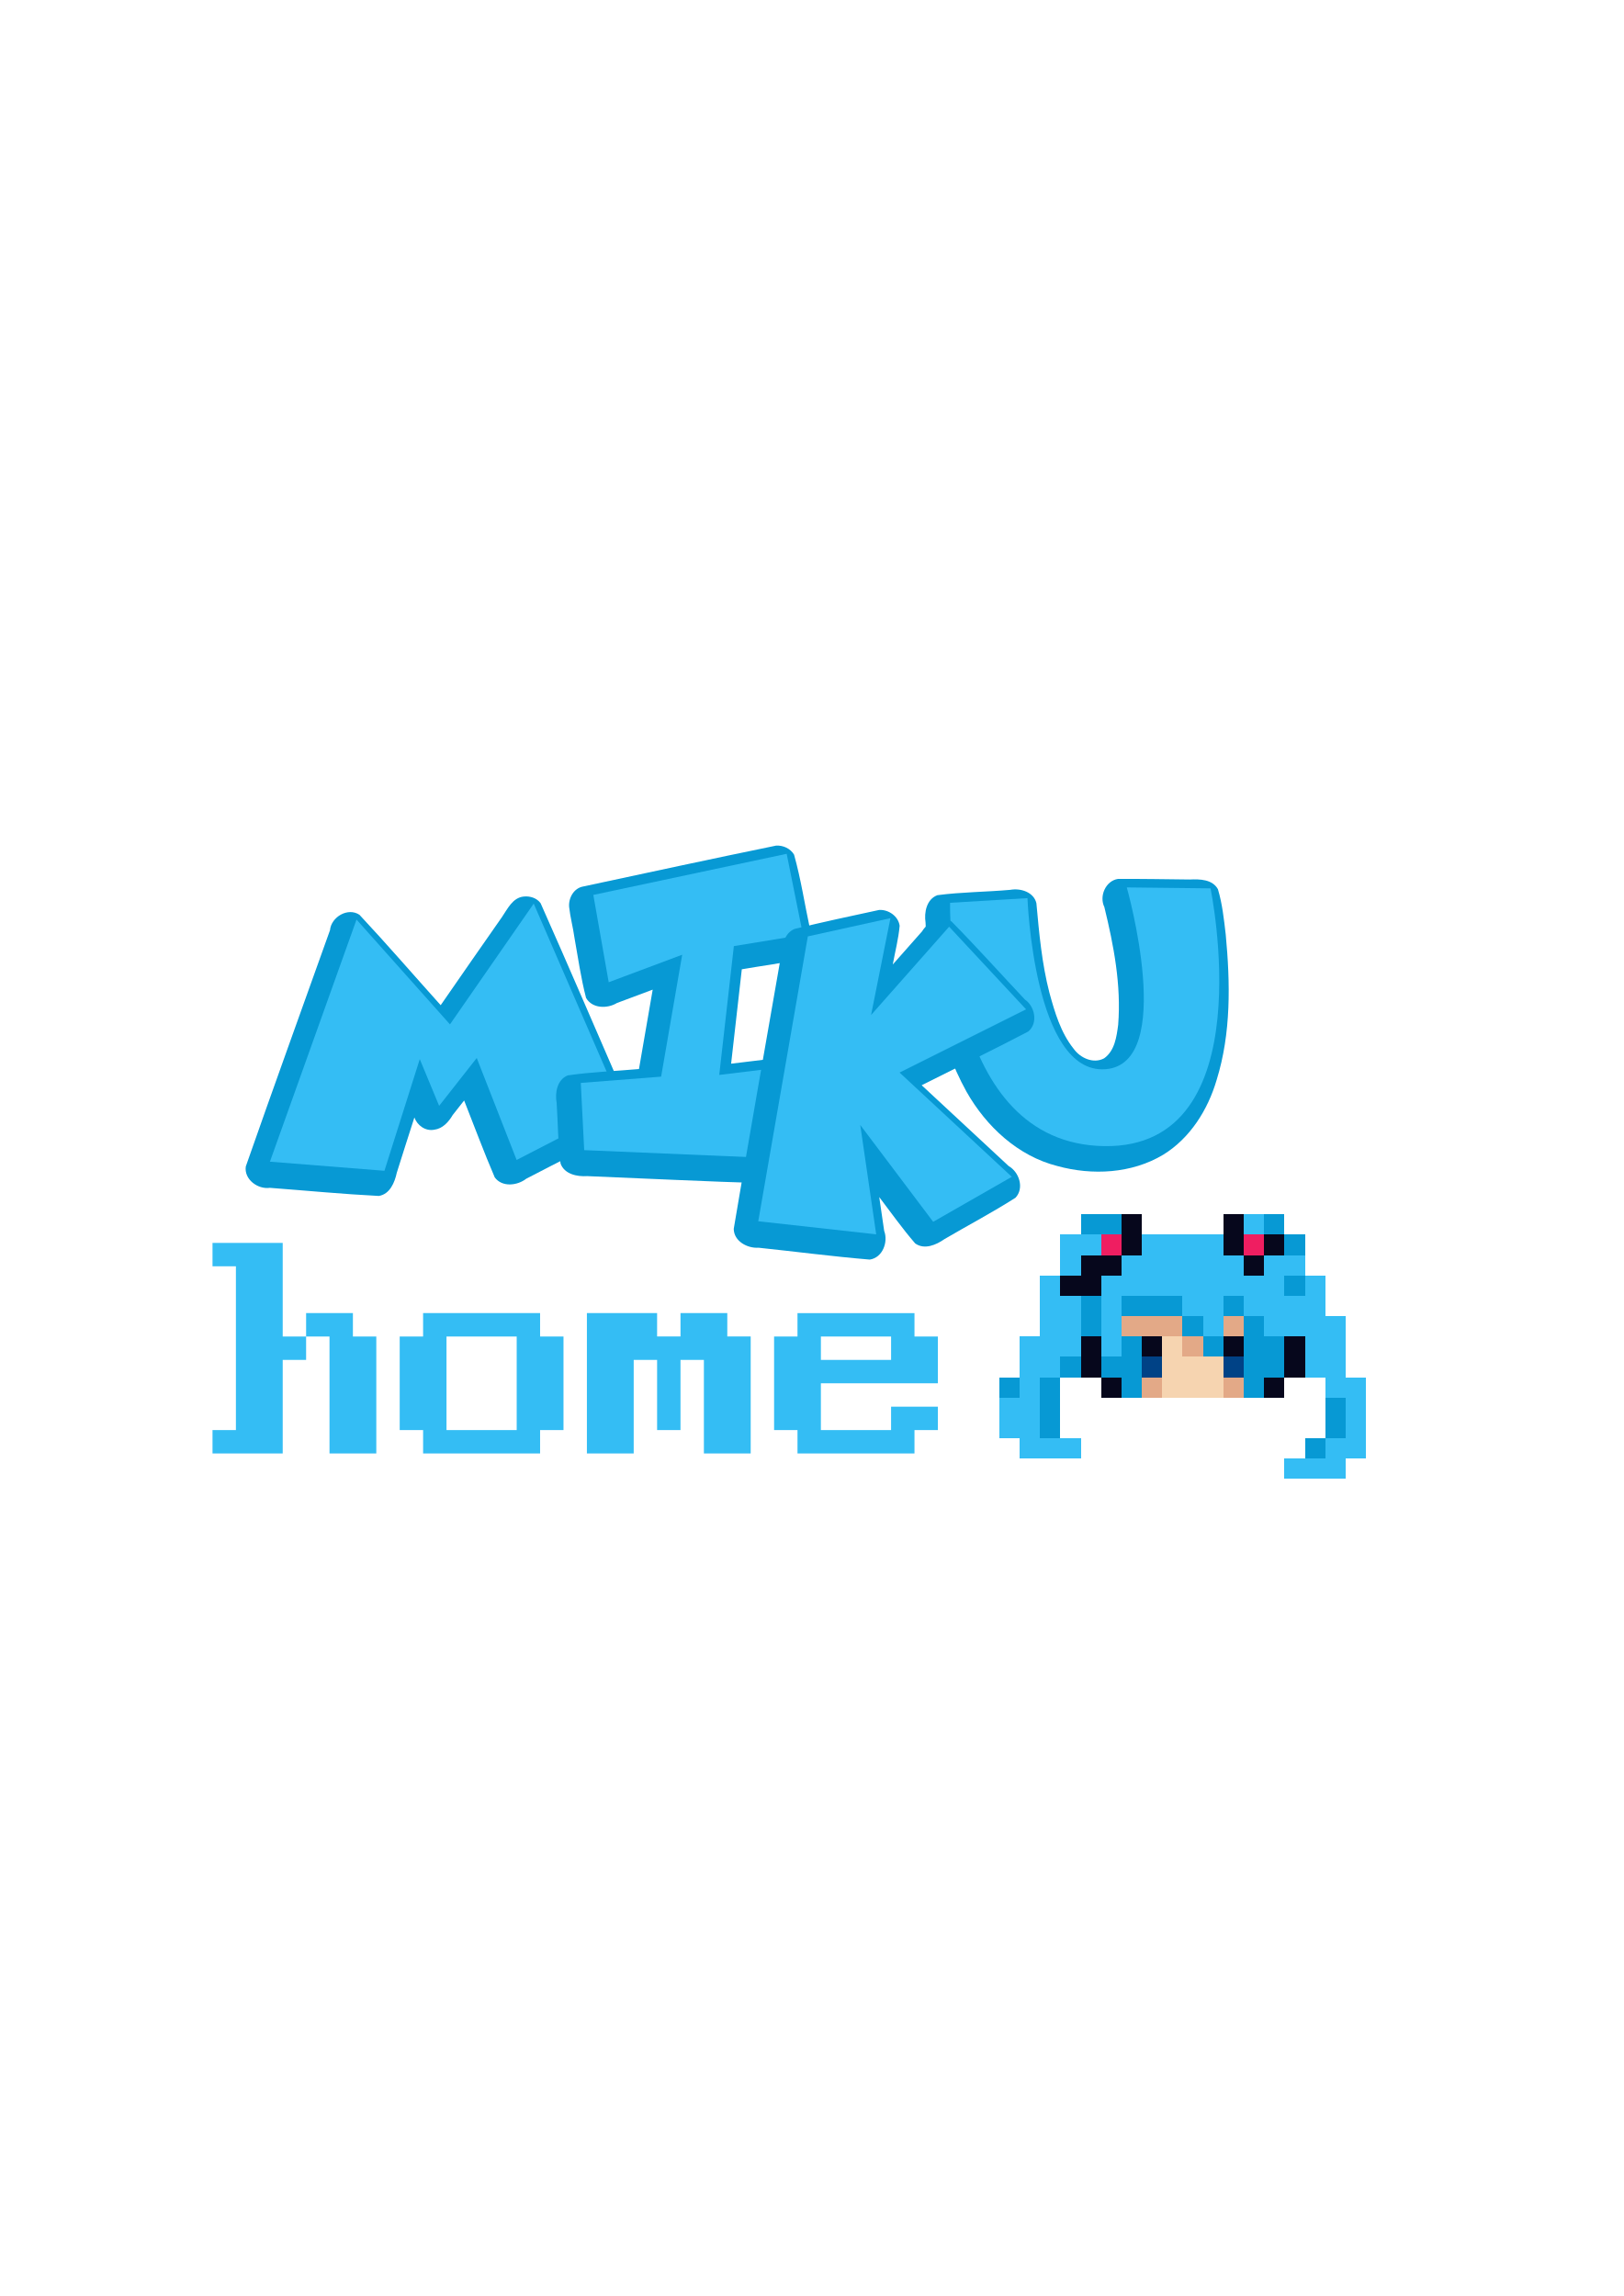
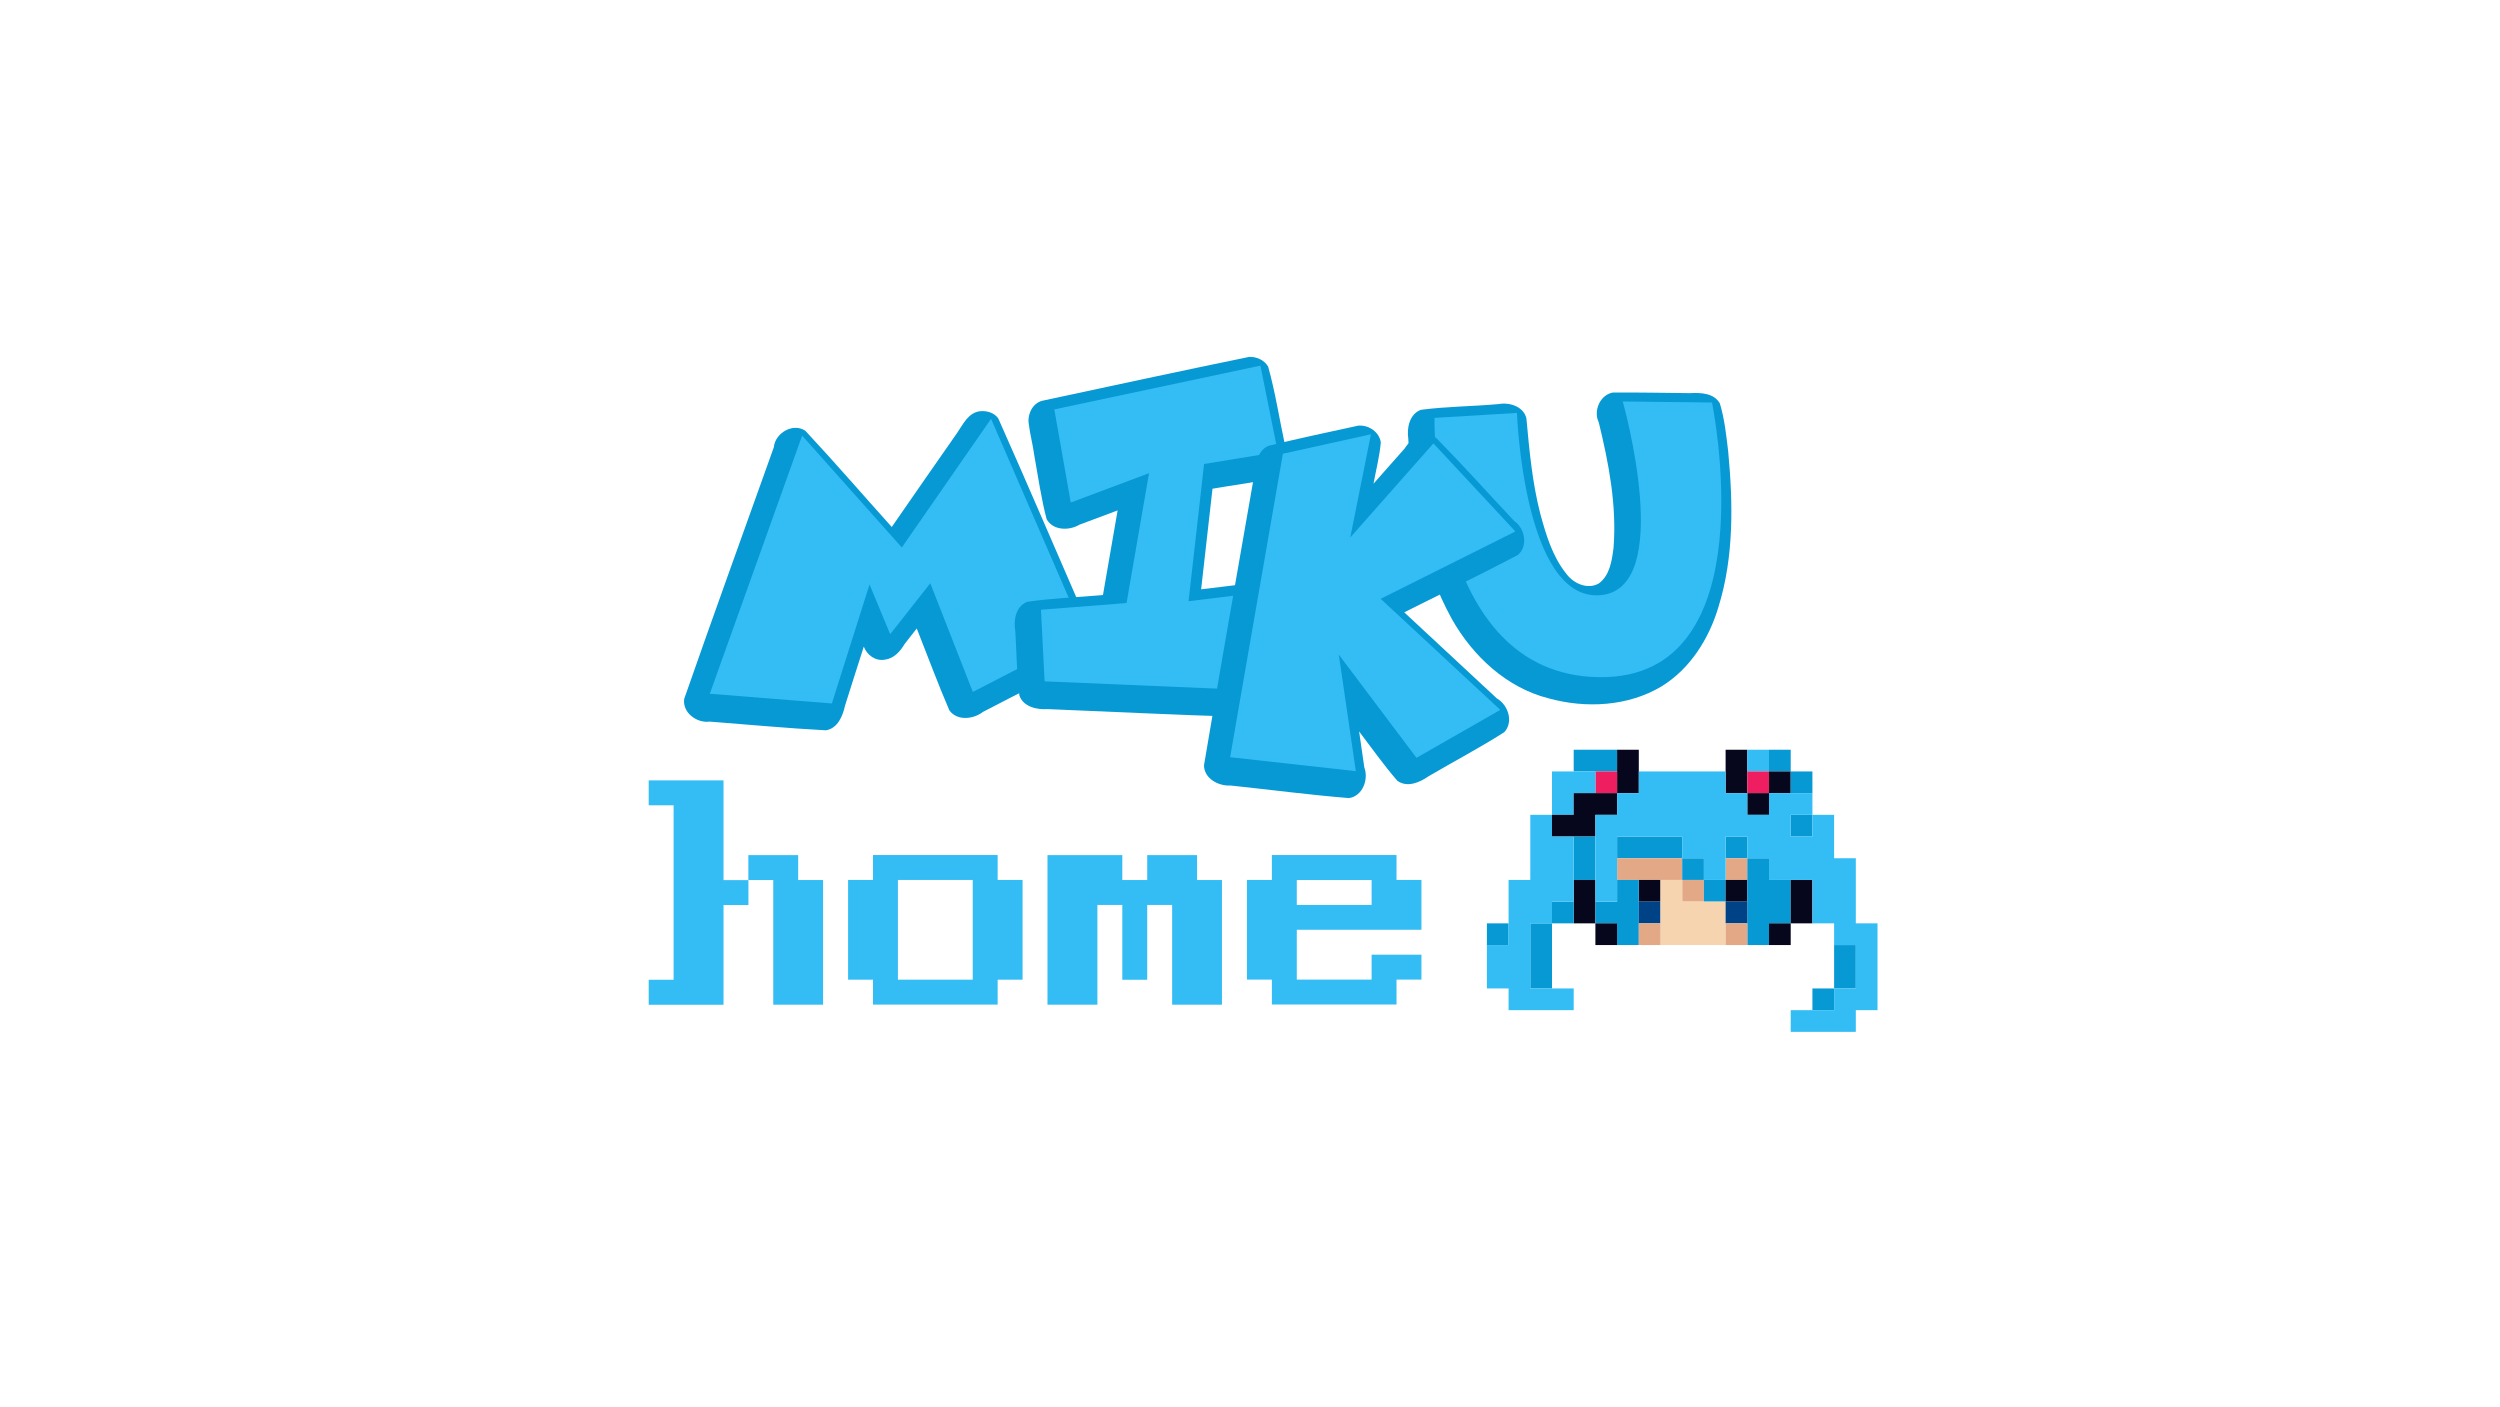
- <svg xmlns="http://www.w3.org/2000/svg" width="210mm" height="297mm" viewBox="0 0 210 297" version="1.1" id="svg1" xml:space="preserve">
-   <defs id="defs1" />
-   <g id="layer1">
-     <g id="g11" />
-     <g id="g40" transform="matrix(0.8365314,0,0,0.8365314,5.186419,14.82334)">
-       <g id="g37" transform="translate(1.245805,0.2491611)">
-         <path id="path8" style="fill:#0799d4;fill-opacity:1;stroke-width:1.732;stroke-linecap:round;stroke-linejoin:round" d="m 165.398,117.94 c -1.911,0.298 -2.93,2.674 -2.102,4.351 1.46,5.99 2.618,12.032 2.137,18.198 -0.243,1.848 -0.529,4.019 -2.163,5.185 -1.649,0.903 -3.695,-0.034 -4.714,-1.461 -2.005,-2.493 -2.923,-5.645 -3.757,-8.681 -1.162,-4.491 -1.587,-9.188 -2.011,-13.841 -0.412,-1.731 -2.458,-2.351 -4.035,-2.063 -3.745,0.335 -7.528,0.334 -11.271,0.827 -1.675,0.623 -2.074,2.665 -1.83,4.244 0.307,9.007 1.931,18.192 6.336,26.154 3.033,5.361 7.945,9.938 14.023,11.48 5.408,1.491 11.53,1.183 16.408,-1.757 4.147,-2.561 6.875,-6.927 8.232,-11.532 2.26,-7.27 2.115,-15.018 1.409,-22.518 -0.275,-2.346 -0.524,-4.732 -1.205,-6.995 -0.85,-1.535 -2.812,-1.575 -4.352,-1.501 -3.702,-0.041 -7.403,-0.109 -11.105,-0.091 z" />
-         <path style="fill:#34bdf4;fill-opacity:1;stroke:none;stroke-width:1.732;stroke-linecap:round;stroke-linejoin:round" d="M 139.444,121.632 151.41,120.911 c 0,0 0.985,27.257 12.038,26.455 11.053,-0.802 3.316,-28.113 3.316,-28.113 l 12.946,0.147 c 0,0 8.345,40.212 -16.406,39.86 -24.752,-0.352 -23.86,-37.628 -23.86,-37.628 z" id="path4" />
-       </g>
-       <g id="g39" transform="translate(-2.078787,2.53436)">
-         <path id="path9" style="fill:#0799d4;fill-opacity:1;stroke-width:2.117;stroke-linecap:round;stroke-linejoin:round" d="m 76.863,118.378 c -1.733,0.17 -2.511,1.914 -3.379,3.177 -3.181,4.525 -6.317,9.082 -9.472,13.626 -4.184,-4.654 -8.279,-9.401 -12.553,-13.975 -1.79,-1.199 -4.38,0.334 -4.561,2.381 -4.344,12.176 -8.755,24.331 -13.018,36.533 -0.287,2.001 1.857,3.569 3.719,3.305 5.614,0.424 11.222,0.969 16.844,1.254 1.715,-0.27 2.458,-2.082 2.781,-3.584 0.908,-2.839 1.809,-5.764 2.721,-8.549 0.449,1.239 1.73,2.154 3.07,1.891 1.302,-0.161 2.227,-1.204 2.853,-2.268 0.59,-0.751 1.179,-1.501 1.769,-2.252 1.571,3.964 3.049,7.97 4.73,11.887 1.14,1.562 3.49,1.288 4.87,0.214 5.09,-2.681 10.293,-5.162 15.28,-8.028 1.276,-1.238 0.802,-3.23 0.01,-4.596 -4.347,-9.996 -8.634,-20.017 -13.063,-29.975 -0.578,-0.815 -1.637,-1.14 -2.601,-1.04 z" />
-         <path style="fill:#34bdf4;fill-opacity:1;stroke-width:2.117;stroke-linecap:round;stroke-linejoin:round" d="m 51,121.94 -13.39,37.439 17.706,1.409 5.462,-17.266 2.995,7.224 5.814,-7.4 6.166,15.768 16.209,-8.369 -13.566,-31.273 -12.949,18.675 z" id="path1" />
-       </g>
-       <g id="g38">
-         <path id="path10" style="fill:#0799d4;fill-opacity:1;stroke-width:2.117;stroke-linecap:round;stroke-linejoin:round" d="m 113.768,113.044 c -9.938,2.039 -19.857,4.185 -29.775,6.311 -1.471,0.244 -2.318,1.772 -2.201,3.176 0.178,1.613 0.612,3.191 0.833,4.802 0.55,3.091 0.994,6.216 1.783,9.254 0.945,1.67 3.288,1.694 4.777,0.791 1.842,-0.689 3.685,-1.378 5.527,-2.067 -0.708,4.092 -1.415,8.185 -2.123,12.277 -3.669,0.329 -7.365,0.447 -11.01,0.984 -1.644,0.657 -2,2.688 -1.717,4.248 0.206,3.128 0.197,6.279 0.607,9.389 0.6,1.643 2.562,2.043 4.115,1.938 9.284,0.378 18.569,0.844 27.855,1.115 1.746,-0.317 2.463,-2.21 2.65,-3.771 0.937,-4.365 2.098,-8.691 2.881,-13.084 -0.164,-2.03 -2.596,-3.117 -4.381,-2.467 -2.251,0.274 -4.503,0.548 -6.754,0.822 0.551,-4.866 1.103,-9.732 1.654,-14.598 3.107,-0.554 6.27,-0.9 9.344,-1.666 1.643,-0.842 1.755,-3.012 1.201,-4.563 -0.827,-3.831 -1.406,-7.727 -2.466,-11.5 -0.569,-0.954 -1.708,-1.472 -2.801,-1.393 z" />
-         <path style="fill:#34bdf4;fill-opacity:1;stroke-width:2.117;stroke-linecap:round;stroke-linejoin:round" d="m 85.532,120.663 2.378,13.503 11.364,-4.253 -3.259,18.852 -12.421,0.969 0.529,10.395 29.158,1.233 3.259,-14.271 L 105,148.5 l 2.26,-19.919 10.689,-1.752 -2.524,-12.522 z" id="path2" />
-       </g>
-       <g id="g36" transform="translate(0.7474832,0.2491611)">
-         <path id="path11" style="fill:#0799d4;fill-opacity:1;stroke-width:2.117;stroke-linecap:round;stroke-linejoin:round" d="m 128.977,122.739 c -4.367,0.94 -8.739,1.874 -13.078,2.936 -1.614,0.66 -1.902,2.569 -2.084,4.095 -2.451,14.093 -4.953,28.179 -7.321,42.284 0.028,1.926 2.115,3.034 3.849,2.917 5.727,0.601 11.442,1.356 17.178,1.833 1.983,-0.283 2.886,-2.707 2.232,-4.441 -0.254,-1.741 -0.508,-3.482 -0.762,-5.223 1.83,2.405 3.58,4.883 5.557,7.166 1.433,1.028 3.264,0.222 4.537,-0.674 3.651,-2.142 7.408,-4.115 10.975,-6.393 1.384,-1.485 0.57,-3.968 -1.065,-4.904 -4.481,-4.164 -8.963,-8.327 -13.444,-12.491 5.492,-2.771 11.033,-5.455 16.48,-8.309 1.543,-1.29 1.036,-3.879 -0.518,-4.939 -3.784,-4.021 -7.471,-8.141 -11.344,-12.074 -1.599,-1.006 -3.661,0.046 -4.551,1.52 -1.512,1.711 -3.025,3.422 -4.537,5.133 0.364,-1.991 0.886,-3.976 1.064,-5.987 -0.204,-1.485 -1.718,-2.534 -3.17,-2.448 z" />
-         <path style="fill:#34bdf4;fill-opacity:1;stroke-width:2.117;stroke-linecap:round;stroke-linejoin:round" d="m 117.949,126.829 -7.664,44.046 18.235,2.026 -2.467,-16.914 11.276,14.976 12.157,-6.959 -17.354,-16.121 19.556,-9.778 -11.892,-12.773 -12.069,13.654 2.995,-14.976 z" id="path3" />
+ <svg xmlns="http://www.w3.org/2000/svg" version="1.1" viewBox="0 0 2880 1620">
+   <defs>
+     <style>
+       .st0 {
+         fill: #004286;
+       }
+ 
+       .st1 {
+         fill: #0799d4;
+       }
+ 
+       .st2 {
+         fill: #e3a987;
+       }
+ 
+       .st3 {
+         display: none;
+       }
+ 
+       .st4 {
+         fill: #ef1e61;
+       }
+ 
+       .st5 {
+         fill: #f6d4b0;
+       }
+ 
+       .st6 {
+         fill: #34bdf4;
+       }
+ 
+       .st7 {
+         fill: #06071c;
+       }
+     </style>
+   </defs>
+   <g id="svg1">
+     <g id="g2">
+       <g id="g1">
+         <g id="g40">
+           <path id="path8" class="st1" d="M1858.5,452.1c-15.2,2.4-23.3,21.2-16.7,34.5,11.6,47.6,20.8,95.5,17,144.5-1.9,14.7-4.2,31.9-17.2,41.2-13.1,7.2-29.3-.3-37.4-11.6-15.9-19.8-23.2-44.8-29.8-68.9-9.2-35.7-12.6-72.9-16-109.9-3.3-13.7-19.5-18.7-32-16.4-29.7,2.7-59.8,2.7-89.5,6.6-13.3,4.9-16.5,21.2-14.5,33.7,2.4,71.5,15.3,144.4,50.3,207.6,24.1,42.6,63.1,78.9,111.3,91.1,42.9,11.8,91.5,9.4,130.3-13.9,32.9-20.3,54.6-55,65.4-91.5,17.9-57.7,16.8-119.2,11.2-178.8-2.2-18.6-4.2-37.6-9.6-55.5-6.8-12.2-22.3-12.5-34.5-11.9-29.4-.3-58.8-.9-88.2-.7h0Z" />
+           <path id="path4" class="st6" d="M1652.5,481.4l95-5.7s7.8,216.4,95.6,210c87.7-6.4,26.3-223.2,26.3-223.2l102.8,1.2s66.2,319.2-130.2,316.4c-196.5-2.8-189.4-298.7-189.4-298.7h0Z" />
+           <path id="path9" class="st1" d="M1129.3,473.7c-13.8,1.4-19.9,15.2-26.8,25.2-25.3,35.9-50.1,72.1-75.2,108.2-33.2-36.9-65.7-74.6-99.6-110.9-14.2-9.5-34.8,2.7-36.2,18.9-34.5,96.7-69.5,193.1-103.3,290-2.3,15.9,14.7,28.3,29.5,26.2,44.6,3.4,89.1,7.7,133.7,10,13.6-2.1,19.5-16.5,22.1-28.5,7.2-22.5,14.4-45.8,21.6-67.9,3.6,9.8,13.7,17.1,24.4,15,10.3-1.3,17.7-9.6,22.6-18,4.7-6,9.4-11.9,14-17.9,12.5,31.5,24.2,63.3,37.6,94.4,9.1,12.4,27.7,10.2,38.7,1.7,40.4-21.3,81.7-41,121.3-63.7,10.1-9.8,6.4-25.6,0-36.5-34.5-79.3-68.5-158.9-103.7-237.9-4.6-6.5-13-9-20.6-8.3h0Z" />
+           <path id="path1" class="st6" d="M924,502l-106.3,297.2,140.6,11.2,43.4-137.1,23.8,57.3,46.2-58.7,49,125.2,128.7-66.4-107.7-248.2-102.8,148.2-114.7-128.7Z" />
+           <path id="path10" class="st1" d="M1438.8,411.2c-78.9,16.2-157.6,33.2-236.4,50.1-11.7,1.9-18.4,14.1-17.5,25.2,1.4,12.8,4.9,25.3,6.6,38.1,4.4,24.5,7.9,49.3,14.2,73.5,7.5,13.3,26.1,13.4,37.9,6.3,14.6-5.5,29.3-10.9,43.9-16.4-5.6,32.5-11.2,65-16.9,97.5-29.1,2.6-58.5,3.6-87.4,7.8-13,5.2-15.9,21.3-13.6,33.7,1.6,24.8,1.6,49.8,4.8,74.5,4.8,13,20.3,16.2,32.7,15.4,73.7,3,147.4,6.7,221.1,8.9,13.9-2.5,19.5-17.5,21-29.9,7.4-34.7,16.7-69,22.9-103.9-1.3-16.1-20.6-24.7-34.8-19.6-17.9,2.2-35.7,4.4-53.6,6.5,4.4-38.6,8.8-77.3,13.1-115.9,24.7-4.4,49.8-7.1,74.2-13.2,13-6.7,13.9-23.9,9.5-36.2-6.6-30.4-11.2-61.3-19.6-91.3-4.5-7.6-13.6-11.7-22.2-11.1Z" />
+           <path id="path2" class="st6" d="M1214.6,471.7l18.9,107.2,90.2-33.8-25.9,149.6-98.6,7.7,4.2,82.5,231.5,9.8,25.9-113.3-91.6,11.2,17.9-158.1,84.9-13.9-20-99.4-237.3,50.4Z" />
+           <path id="path11" class="st1" d="M1565.4,490.2c-34.7,7.5-69.4,14.9-103.8,23.3-12.8,5.2-15.1,20.4-16.5,32.5-19.5,111.9-39.3,223.7-58.1,335.7.2,15.3,16.8,24.1,30.6,23.2,45.5,4.8,90.8,10.8,136.4,14.5,15.7-2.2,22.9-21.5,17.7-35.3-2-13.8-4-27.6-6-41.5,14.5,19.1,28.4,38.8,44.1,56.9,11.4,8.2,25.9,1.8,36-5.3,29-17,58.8-32.7,87.1-50.7,11-11.8,4.5-31.5-8.5-38.9-35.6-33.1-71.1-66.1-106.7-99.2,43.6-22,87.6-43.3,130.8-66,12.2-10.2,8.2-30.8-4.1-39.2-30-31.9-59.3-64.6-90-95.8-12.7-8-29.1.4-36.1,12.1-12,13.6-24,27.2-36,40.7,2.9-15.8,7-31.6,8.4-47.5-1.6-11.8-13.6-20.1-25.2-19.4h0Z" />
+           <path id="path3" class="st6" d="M1477.9,522.7l-60.8,349.6,144.8,16.1-19.6-134.3,89.5,118.9,96.5-55.2-137.8-128,155.2-77.6-94.4-101.4-95.8,108.4,23.8-118.9-101.4,22.4Z" />
+         </g>
+         <g id="g42">
+           <rect id="rect1" class="st1" x="1812.9" y="863.7" width="50" height="25" />
+           <rect id="rect2" class="st7" x="1862.9" y="863.7" width="25" height="50" />
+           <rect id="rect3" class="st7" x="1987.9" y="863.7" width="25" height="50" />
+           <rect id="rect4" class="st6" x="2012.9" y="863.7" width="25" height="25" />
+           <rect id="rect5" class="st1" x="2037.9" y="863.7" width="25" height="25" />
+           <rect id="rect7" class="st4" x="1837.9" y="888.7" width="25" height="25" />
+           <rect id="rect9" class="st4" x="2012.9" y="888.7" width="25" height="25" />
+           <rect id="rect10" class="st7" x="2037.9" y="888.7" width="25" height="25" />
+           <rect id="rect11" class="st1" x="2062.9" y="888.7" width="25" height="25" />
+           <polygon class="st6" points="1787.9 888.7 1787.9 913.7 1787.9 938.7 1812.9 938.7 1812.9 913.7 1837.9 913.7 1837.9 888.7 1787.9 888.7" />
+           <rect id="rect16" class="st7" x="2012.9" y="913.7" width="25" height="25" />
+           <polygon class="st7" points="1812.9 913.7 1812.9 938.7 1787.9 938.7 1787.9 963.7 1837.9 963.7 1837.9 938.7 1862.9 938.7 1862.9 913.7 1812.9 913.7" />
+           <rect id="rect22" class="st1" x="2062.9" y="938.7" width="25" height="25" />
+           <rect id="rect25" class="st1" x="1812.9" y="963.7" width="25" height="50" />
+           <rect id="rect26" class="st1" x="1862.9" y="963.7" width="75" height="25" />
+           <rect id="rect28" class="st1" x="1987.9" y="963.7" width="25" height="25" />
+           <rect id="rect30" class="st2" x="1862.9" y="988.7" width="75" height="25" />
+           <rect id="rect31" class="st1" x="1937.9" y="988.7" width="25" height="25" />
+           <rect id="rect33" class="st2" x="1987.9" y="988.7" width="25" height="25" />
+           <rect id="rect38" class="st7" x="1812.9" y="1013.7" width="25" height="50" />
+           <rect id="rect40" class="st7" x="1887.9" y="1013.7" width="25" height="25" />
+           <rect id="rect42" class="st2" x="1937.9" y="1013.7" width="25" height="25" />
+           <rect id="rect43" class="st1" x="1962.9" y="1013.7" width="25" height="25" />
+           <rect id="rect44" class="st7" x="1987.9" y="1013.7" width="25" height="25" />
+           <polygon class="st1" points="2037.9 1013.7 2037.9 988.7 2012.9 988.7 2012.9 1088.7 2037.9 1088.7 2037.9 1063.7 2062.9 1063.7 2062.9 1013.7 2037.9 1013.7" />
+           <rect id="rect46" class="st7" x="2062.9" y="1013.7" width="25" height="50" />
+           <rect id="rect47" class="st1" x="1787.9" y="1038.7" width="25" height="25" />
+           <polygon class="st1" points="1862.9 1013.7 1862.9 1038.7 1837.9 1038.7 1837.9 1063.7 1862.9 1063.7 1862.9 1088.7 1887.9 1088.7 1887.9 1013.7 1862.9 1013.7" />
+           <rect id="rect49" class="st0" x="1887.9" y="1038.7" width="25" height="25" />
+           <polygon class="st5" points="1937.9 1038.7 1937.9 1013.7 1912.9 1013.7 1912.9 1088.7 1937.9 1088.7 1987.9 1088.7 1987.9 1038.7 1937.9 1038.7" />
+           <rect id="rect51" class="st0" x="1987.9" y="1038.7" width="25" height="25" />
+           <rect id="rect52" class="st1" x="1712.9" y="1063.7" width="25" height="25" />
+           <rect id="rect53" class="st1" x="1762.9" y="1063.7" width="25" height="75" />
+           <rect id="rect54" class="st7" x="1837.9" y="1063.7" width="25" height="25" />
+           <rect id="rect55" class="st2" x="1887.9" y="1063.7" width="25" height="25" />
+           <rect id="rect56" class="st2" x="1987.9" y="1063.7" width="25" height="25" />
+           <rect id="rect57" class="st7" x="2037.9" y="1063.7" width="25" height="25" />
+           <rect id="rect60" class="st1" x="2112.9" y="1088.7" width="25" height="50" />
+           <polygon class="st6" points="1787.9 1063.7 1787.9 1038.7 1812.9 1038.7 1812.9 963.7 1787.9 963.7 1787.9 938.7 1762.9 938.7 1762.9 1013.7 1737.9 1013.7 1737.9 1088.7 1712.9 1088.7 1712.9 1138.7 1737.9 1138.7 1737.9 1163.7 1762.9 1163.7 1812.9 1163.7 1812.9 1138.7 1762.9 1138.7 1762.9 1063.7 1787.9 1063.7" />
+           <rect id="rect63" class="st1" x="2087.9" y="1138.7" width="25" height="25" />
+           <polygon class="st6" points="2137.9 1063.7 2137.9 988.7 2112.9 988.7 2112.9 938.7 2087.9 938.7 2087.9 963.7 2062.9 963.7 2062.9 938.7 2087.9 938.7 2087.9 913.7 2037.9 913.7 2037.9 938.7 2012.9 938.7 2012.9 913.7 1987.9 913.7 1987.9 888.7 1887.9 888.7 1887.9 913.7 1862.9 913.7 1862.9 938.7 1837.9 938.7 1837.9 1038.7 1862.9 1038.7 1862.9 963.7 1887.9 963.7 1937.9 963.7 1937.9 988.7 1962.9 988.7 1962.9 1013.7 1987.9 1013.7 1987.9 988.7 1987.9 963.7 2012.9 963.7 2012.9 988.7 2037.9 988.7 2037.9 1013.7 2062.9 1013.7 2087.9 1013.7 2087.9 1063.7 2112.9 1063.7 2112.9 1088.7 2137.9 1088.7 2137.9 1138.7 2112.9 1138.7 2112.9 1163.7 2062.9 1163.7 2062.9 1188.7 2112.9 1188.7 2137.9 1188.7 2137.9 1163.7 2162.9 1163.7 2162.9 1063.7 2137.9 1063.7" />
+         </g>
+         <path id="text42" class="st6" d="M747.3,1157.4v-28.7h28.7v-201h-28.7v-28.7h86.2v114.9h28.7v28.7h-28.7v114.9h-86.2ZM862.1,1013.8v-28.7h57.4v28.7h28.7v143.6h-57.4v-143.6h-28.7ZM977,1128.6v-114.9h28.7v-28.7h143.6v28.7h28.7v114.9h-28.7v28.7h-143.6v-28.7h-28.7ZM1034.4,1128.6h86.2v-114.9h-86.2v114.9ZM1206.7,1157.4v-172.3h86.2v28.7h28.7v-28.7h57.4v28.7h28.7v143.6h-57.4v-114.9h-28.7v86.2h-28.7v-86.2h-28.7v114.9h-57.4ZM1436.5,1128.6v-114.9h28.7v-28.7h143.6v28.7h28.7v57.4h-143.6v57.4h86.2v-28.7h57.4v28.7h-28.7v28.7h-143.6v-28.7h-28.7ZM1493.9,1013.8v28.7h86.2v-28.7h-86.2Z" />
+         <g id="g130" class="st3">
+           <rect id="rect65" class="st1" x="1812.9" y="863.7" width="50" height="25" />
+           <rect id="rect66" class="st7" x="1862.9" y="863.7" width="25" height="50" />
+           <rect id="rect67" class="st7" x="1987.9" y="863.7" width="25" height="50" />
+           <rect id="rect69" class="st6" x="2012.9" y="863.7" width="25" height="25" />
+           <rect id="rect70" class="st1" x="2037.9" y="863.7" width="25" height="25" />
+           <rect id="rect71" class="st6" x="1787.9" y="888.7" width="50" height="25" />
+           <rect id="rect73" class="st4" x="1837.9" y="888.7" width="25" height="25" />
+           <rect id="rect74" class="st6" x="1887.9" y="888.7" width="100" height="75" />
+           <rect id="rect75" class="st4" x="2012.9" y="888.7" width="25" height="25" />
+           <rect id="rect76" class="st7" x="2037.9" y="888.7" width="25" height="25" />
+           <rect id="rect77" class="st1" x="2062.9" y="888.7" width="25" height="25" />
+           <rect id="rect78" class="st6" x="1787.9" y="913.7" width="25" height="25" />
+           <rect id="rect79" class="st7" x="1812.9" y="913.7" width="50" height="25" />
+           <rect id="rect80" class="st6" x="1862.9" y="913.7" width="25" height="50" />
+           <rect id="rect81" class="st6" x="1987.9" y="913.7" width="25" height="50" />
+           <rect id="rect82" class="st7" x="2012.9" y="913.7" width="25" height="25" />
+           <rect id="rect83" class="st6" x="2037.9" y="913.7" width="50" height="25" />
+           <rect id="rect84" class="st6" x="1762.9" y="938.7" width="25" height="125" />
+           <rect id="rect85" class="st7" x="1787.9" y="938.7" width="50" height="25" />
+           <rect id="rect86" class="st6" x="1837.9" y="938.7" width="25" height="100" />
+           <rect id="rect87" class="st6" x="2012.9" y="938.7" width="50" height="50" />
+           <rect id="rect88" class="st1" x="2062.9" y="938.7" width="25" height="25" />
+           <rect id="rect89" class="st6" x="2087.9" y="938.7" width="25" height="125" />
+           <rect id="rect90" class="st6" x="1787.9" y="963.7" width="25" height="75" />
+           <rect id="rect91" class="st1" x="1812.9" y="963.7" width="25" height="50" />
+           <rect id="rect92" class="st1" x="1862.9" y="963.7" width="75" height="25" />
+           <rect id="rect93" class="st6" x="1937.9" y="963.7" width="50" height="25" />
+           <rect id="rect94" class="st1" x="1987.9" y="963.7" width="25" height="25" />
+           <rect id="rect95" class="st6" x="2062.9" y="963.7" width="25" height="50" />
+           <rect id="rect96" class="st2" x="1862.9" y="988.7" width="75" height="25" />
+           <rect id="rect97" class="st1" x="1937.9" y="988.7" width="25" height="25" />
+           <rect id="rect98" class="st6" x="1962.9" y="988.7" width="25" height="25" />
+           <rect id="rect99" class="st2" x="1987.9" y="988.7" width="25" height="25" />
+           <rect id="rect100" class="st1" x="2012.9" y="988.7" width="25" height="100" />
+           <rect id="rect101" class="st6" x="2037.9" y="988.7" width="25" height="25" />
+           <rect id="rect102" class="st6" x="2112.9" y="988.7" width="25" height="100" />
+           <rect id="rect103" class="st6" x="1737.9" y="1013.7" width="25" height="150" />
+           <rect id="rect104" class="st7" x="1812.9" y="1013.7" width="25" height="50" />
+           <rect id="rect105" class="st1" x="1862.9" y="1013.7" width="25" height="75" />
+           <rect id="rect106" class="st7" x="1887.9" y="1013.7" width="25" height="25" />
+           <rect id="rect107" class="st5" x="1912.9" y="1013.7" width="25" height="75" />
+           <rect id="rect108" class="st2" x="1937.9" y="1013.7" width="25" height="25" />
+           <rect id="rect109" class="st1" x="1962.9" y="1013.7" width="25" height="25" />
+           <rect id="rect110" class="st7" x="1987.9" y="1013.7" width="25" height="25" />
+           <rect id="rect111" class="st1" x="2037.9" y="1013.7" width="25" height="50" />
+           <rect id="rect112" class="st7" x="2062.9" y="1013.7" width="25" height="50" />
+           <rect id="rect113" class="st1" x="1787.9" y="1038.7" width="25" height="25" />
+           <rect id="rect114" class="st1" x="1837.9" y="1038.7" width="25" height="25" />
+           <rect id="rect115" class="st0" x="1887.9" y="1038.7" width="25" height="25" />
+           <rect id="rect116" class="st5" x="1937.9" y="1038.7" width="50" height="50" />
+           <rect id="rect117" class="st0" x="1987.9" y="1038.7" width="25" height="25" />
+           <rect id="rect118" class="st1" x="1712.9" y="1063.7" width="25" height="25" />
+           <rect id="rect119" class="st1" x="1762.9" y="1063.7" width="25" height="75" />
+           <rect id="rect120" class="st7" x="1837.9" y="1063.7" width="25" height="25" />
+           <rect id="rect121" class="st2" x="1887.9" y="1063.7" width="25" height="25" />
+           <rect id="rect122" class="st2" x="1987.9" y="1063.7" width="25" height="25" />
+           <rect id="rect123" class="st7" x="2037.9" y="1063.7" width="25" height="25" />
+           <rect id="rect124" class="st6" x="2137.9" y="1063.7" width="25" height="100" />
+           <rect id="rect125" class="st6" x="1712.9" y="1088.7" width="25" height="50" />
+           <rect id="rect126" class="st1" x="2112.9" y="1088.7" width="25" height="50" />
+           <rect id="rect127" class="st6" x="1762.9" y="1138.7" width="50" height="25" />
+           <rect id="rect128" class="st1" x="2087.9" y="1138.7" width="25" height="25" />
+           <rect id="rect129" class="st6" x="2112.9" y="1138.7" width="25" height="50" />
+           <rect id="rect130" class="st6" x="2062.9" y="1163.7" width="50" height="25" />
+         </g>
      </g>
    </g>
-     <g style="shape-rendering:crispEdges" id="g42" transform="matrix(1.317261,0,0,1.317261,110.8015,146.5346)">
-       <rect x="22" y="8" width="4" height="2" fill="#0799d4" id="rect1" />
-       <rect x="26" y="8" width="2" height="4" fill="#06071c" id="rect2" />
-       <rect x="36" y="8" width="2" height="4" fill="#06071c" id="rect3" />
-       <rect x="38" y="8" width="2" height="2" fill="#34bdf4" id="rect4" />
-       <rect x="40" y="8" width="2" height="2" fill="#0799d4" id="rect5" />
-       <rect x="20" y="10" width="4" height="2" fill="#34bdf4" id="rect6" />
-       <rect x="24" y="10" width="2" height="2" fill="#ef1e61" id="rect7" />
-       <rect x="28" y="10" width="8" height="6" fill="#34bdf4" id="rect8" />
-       <rect x="38" y="10" width="2" height="2" fill="#ef1e61" id="rect9" />
-       <rect x="40" y="10" width="2" height="2" fill="#06071c" id="rect10" />
-       <rect x="42" y="10" width="2" height="2" fill="#0799d4" id="rect11" />
-       <rect x="20" y="12" width="2" height="2" fill="#34bdf4" id="rect12" />
-       <rect x="22" y="12" width="4" height="2" fill="#06071c" id="rect13" />
-       <rect x="26" y="12" width="2" height="4" fill="#34bdf4" id="rect14" />
-       <rect x="36" y="12" width="2" height="4" fill="#34bdf4" id="rect15" />
-       <rect x="38" y="12" width="2" height="2" fill="#06071c" id="rect16" />
-       <rect x="40" y="12" width="4" height="2" fill="#34bdf4" id="rect17" />
-       <rect x="18" y="14" width="2" height="10" fill="#34bdf4" id="rect18" />
-       <rect x="20" y="14" width="4" height="2" fill="#06071c" id="rect19" />
-       <rect x="24" y="14" width="2" height="8" fill="#34bdf4" id="rect20" />
-       <rect x="38" y="14" width="4" height="4" fill="#34bdf4" id="rect21" />
-       <rect x="42" y="14" width="2" height="2" fill="#0799d4" id="rect22" />
-       <rect x="44" y="14" width="2" height="10" fill="#34bdf4" id="rect23" />
-       <rect x="20" y="16" width="2" height="6" fill="#34bdf4" id="rect24" />
-       <rect x="22" y="16" width="2" height="4" fill="#0799d4" id="rect25" />
-       <rect x="26" y="16" width="6" height="2" fill="#0799d4" id="rect26" />
-       <rect x="32" y="16" width="4" height="2" fill="#34bdf4" id="rect27" />
-       <rect x="36" y="16" width="2" height="2" fill="#0799d4" id="rect28" />
-       <rect x="42" y="16" width="2" height="4" fill="#34bdf4" id="rect29" />
-       <rect x="26" y="18" width="6" height="2" fill="#e3a987" id="rect30" />
-       <rect x="32" y="18" width="2" height="2" fill="#0799d4" id="rect31" />
-       <rect x="34" y="18" width="2" height="2" fill="#34bdf4" id="rect32" />
-       <rect x="36" y="18" width="2" height="2" fill="#e3a987" id="rect33" />
-       <rect x="38" y="18" width="2" height="8" fill="#0799d4" id="rect34" />
-       <rect x="40" y="18" width="2" height="2" fill="#34bdf4" id="rect35" />
-       <rect x="46" y="18" width="2" height="8" fill="#34bdf4" id="rect36" />
-       <rect x="16" y="20" width="2" height="12" fill="#34bdf4" id="rect37" />
-       <rect x="22" y="20" width="2" height="4" fill="#06071c" id="rect38" />
-       <rect x="26" y="20" width="2" height="6" fill="#0799d4" id="rect39" />
-       <rect x="28" y="20" width="2" height="2" fill="#06071c" id="rect40" />
-       <rect x="30" y="20" width="2" height="6" fill="#f6d4b0" id="rect41" />
-       <rect x="32" y="20" width="2" height="2" fill="#e3a987" id="rect42" />
-       <rect x="34" y="20" width="2" height="2" fill="#0799d4" id="rect43" />
-       <rect x="36" y="20" width="2" height="2" fill="#06071c" id="rect44" />
-       <rect x="40" y="20" width="2" height="4" fill="#0799d4" id="rect45" />
-       <rect x="42" y="20" width="2" height="4" fill="#06071c" id="rect46" />
-       <rect x="20" y="22" width="2" height="2" fill="#0799d4" id="rect47" />
-       <rect x="24" y="22" width="2" height="2" fill="#0799d4" id="rect48" />
-       <rect x="28" y="22" width="2" height="2" fill="#004286" id="rect49" />
-       <rect x="32" y="22" width="4" height="4" fill="#f6d4b0" id="rect50" />
-       <rect x="36" y="22" width="2" height="2" fill="#004286" id="rect51" />
-       <rect x="14" y="24" width="2" height="2" fill="#0799d4" id="rect52" />
-       <rect x="18" y="24" width="2" height="6" fill="#0799d4" id="rect53" />
-       <rect x="24" y="24" width="2" height="2" fill="#06071c" id="rect54" />
-       <rect x="28" y="24" width="2" height="2" fill="#e3a987" id="rect55" />
-       <rect x="36" y="24" width="2" height="2" fill="#e3a987" id="rect56" />
-       <rect x="40" y="24" width="2" height="2" fill="#06071c" id="rect57" />
-       <rect x="48" y="24" width="2" height="8" fill="#34bdf4" id="rect58" />
-       <rect x="14" y="26" width="2" height="4" fill="#34bdf4" id="rect59" />
-       <rect x="46" y="26" width="2" height="4" fill="#0799d4" id="rect60" />
-       <rect x="18" y="30" width="4" height="2" fill="#34bdf4" id="rect61" />
-       <rect x="44" y="30" width="2" height="2" fill="#0799d4" id="rect63" />
-       <rect x="46" y="30" width="2" height="4" fill="#34bdf4" id="rect64" />
-       <rect x="42" y="32" width="4" height="2" fill="#34bdf4" id="rect68" />
-     </g>
-     <path d="M 27.485,188.014 V 184.988 h 3.026 v -21.184 h -3.026 v -3.026 h 9.079 v 12.105 h 3.026 v 3.026 h -3.026 v 12.105 z m 12.105,-15.132 v -3.026 h 6.053 v 3.026 h 3.026 v 15.132 h -6.053 v -15.132 z m 12.105,12.105 v -12.105 h 3.026 v -3.026 h 15.132 v 3.026 h 3.026 V 184.988 h -3.026 v 3.026 H 54.722 V 184.988 Z m 6.053,0 h 9.079 v -12.105 h -9.079 z m 18.158,3.026 v -18.158 h 9.079 v 3.026 h 3.026 v -3.026 h 6.053 v 3.026 h 3.026 v 15.132 h -6.053 v -12.105 h -3.026 v 9.079 h -3.026 v -9.079 h -3.026 v 12.105 z M 100.116,184.988 v -12.105 h 3.026 v -3.026 h 15.132 v 3.026 h 3.026 v 6.053 h -15.132 v 6.053 h 9.079 v -3.026 h 6.053 v 3.026 h -3.026 v 3.026 H 103.143 V 184.988 Z m 6.053,-12.105 v 3.026 h 9.079 v -3.026 z" id="text42" style="font-size:36.316px;font-family:'BigBlueTermPlus Nerd Font Mono';-inkscape-font-specification:'BigBlueTermPlus Nerd Font Mono, Normal';fill:#34bdf4;stroke-width:0.805;stroke-linecap:round;stroke-linejoin:round" aria-label="home" />
  </g>
</svg>
